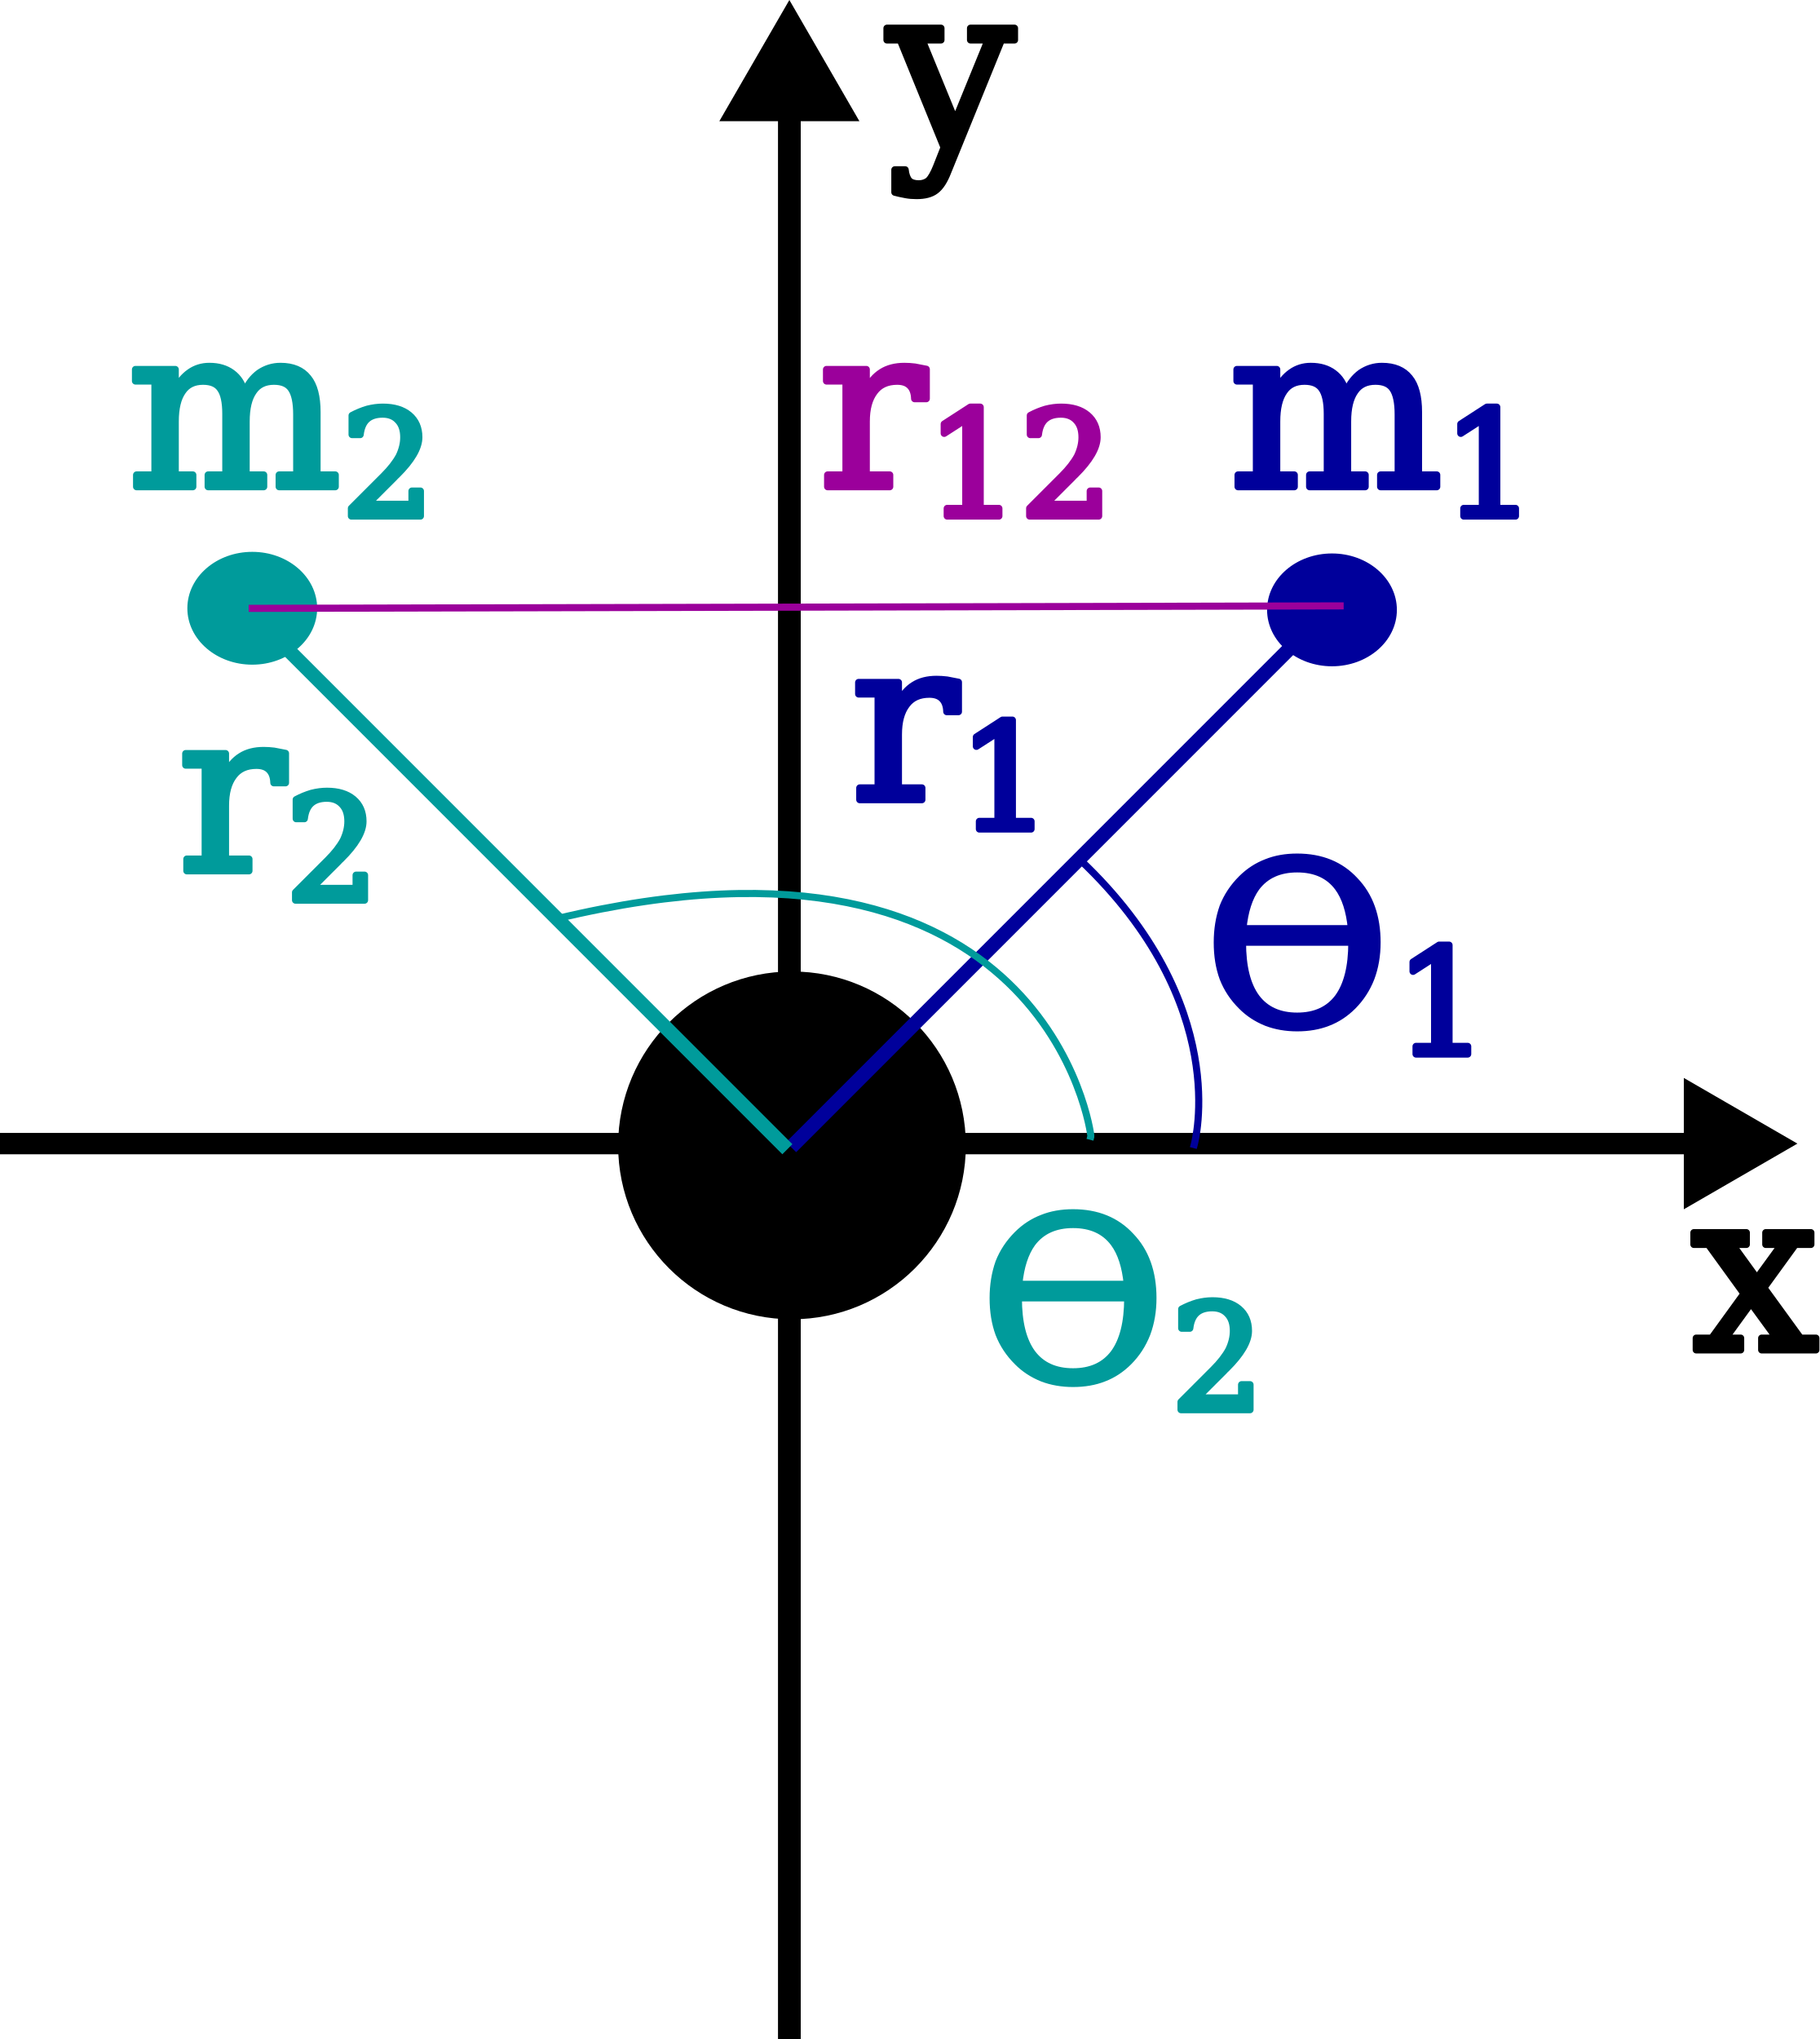
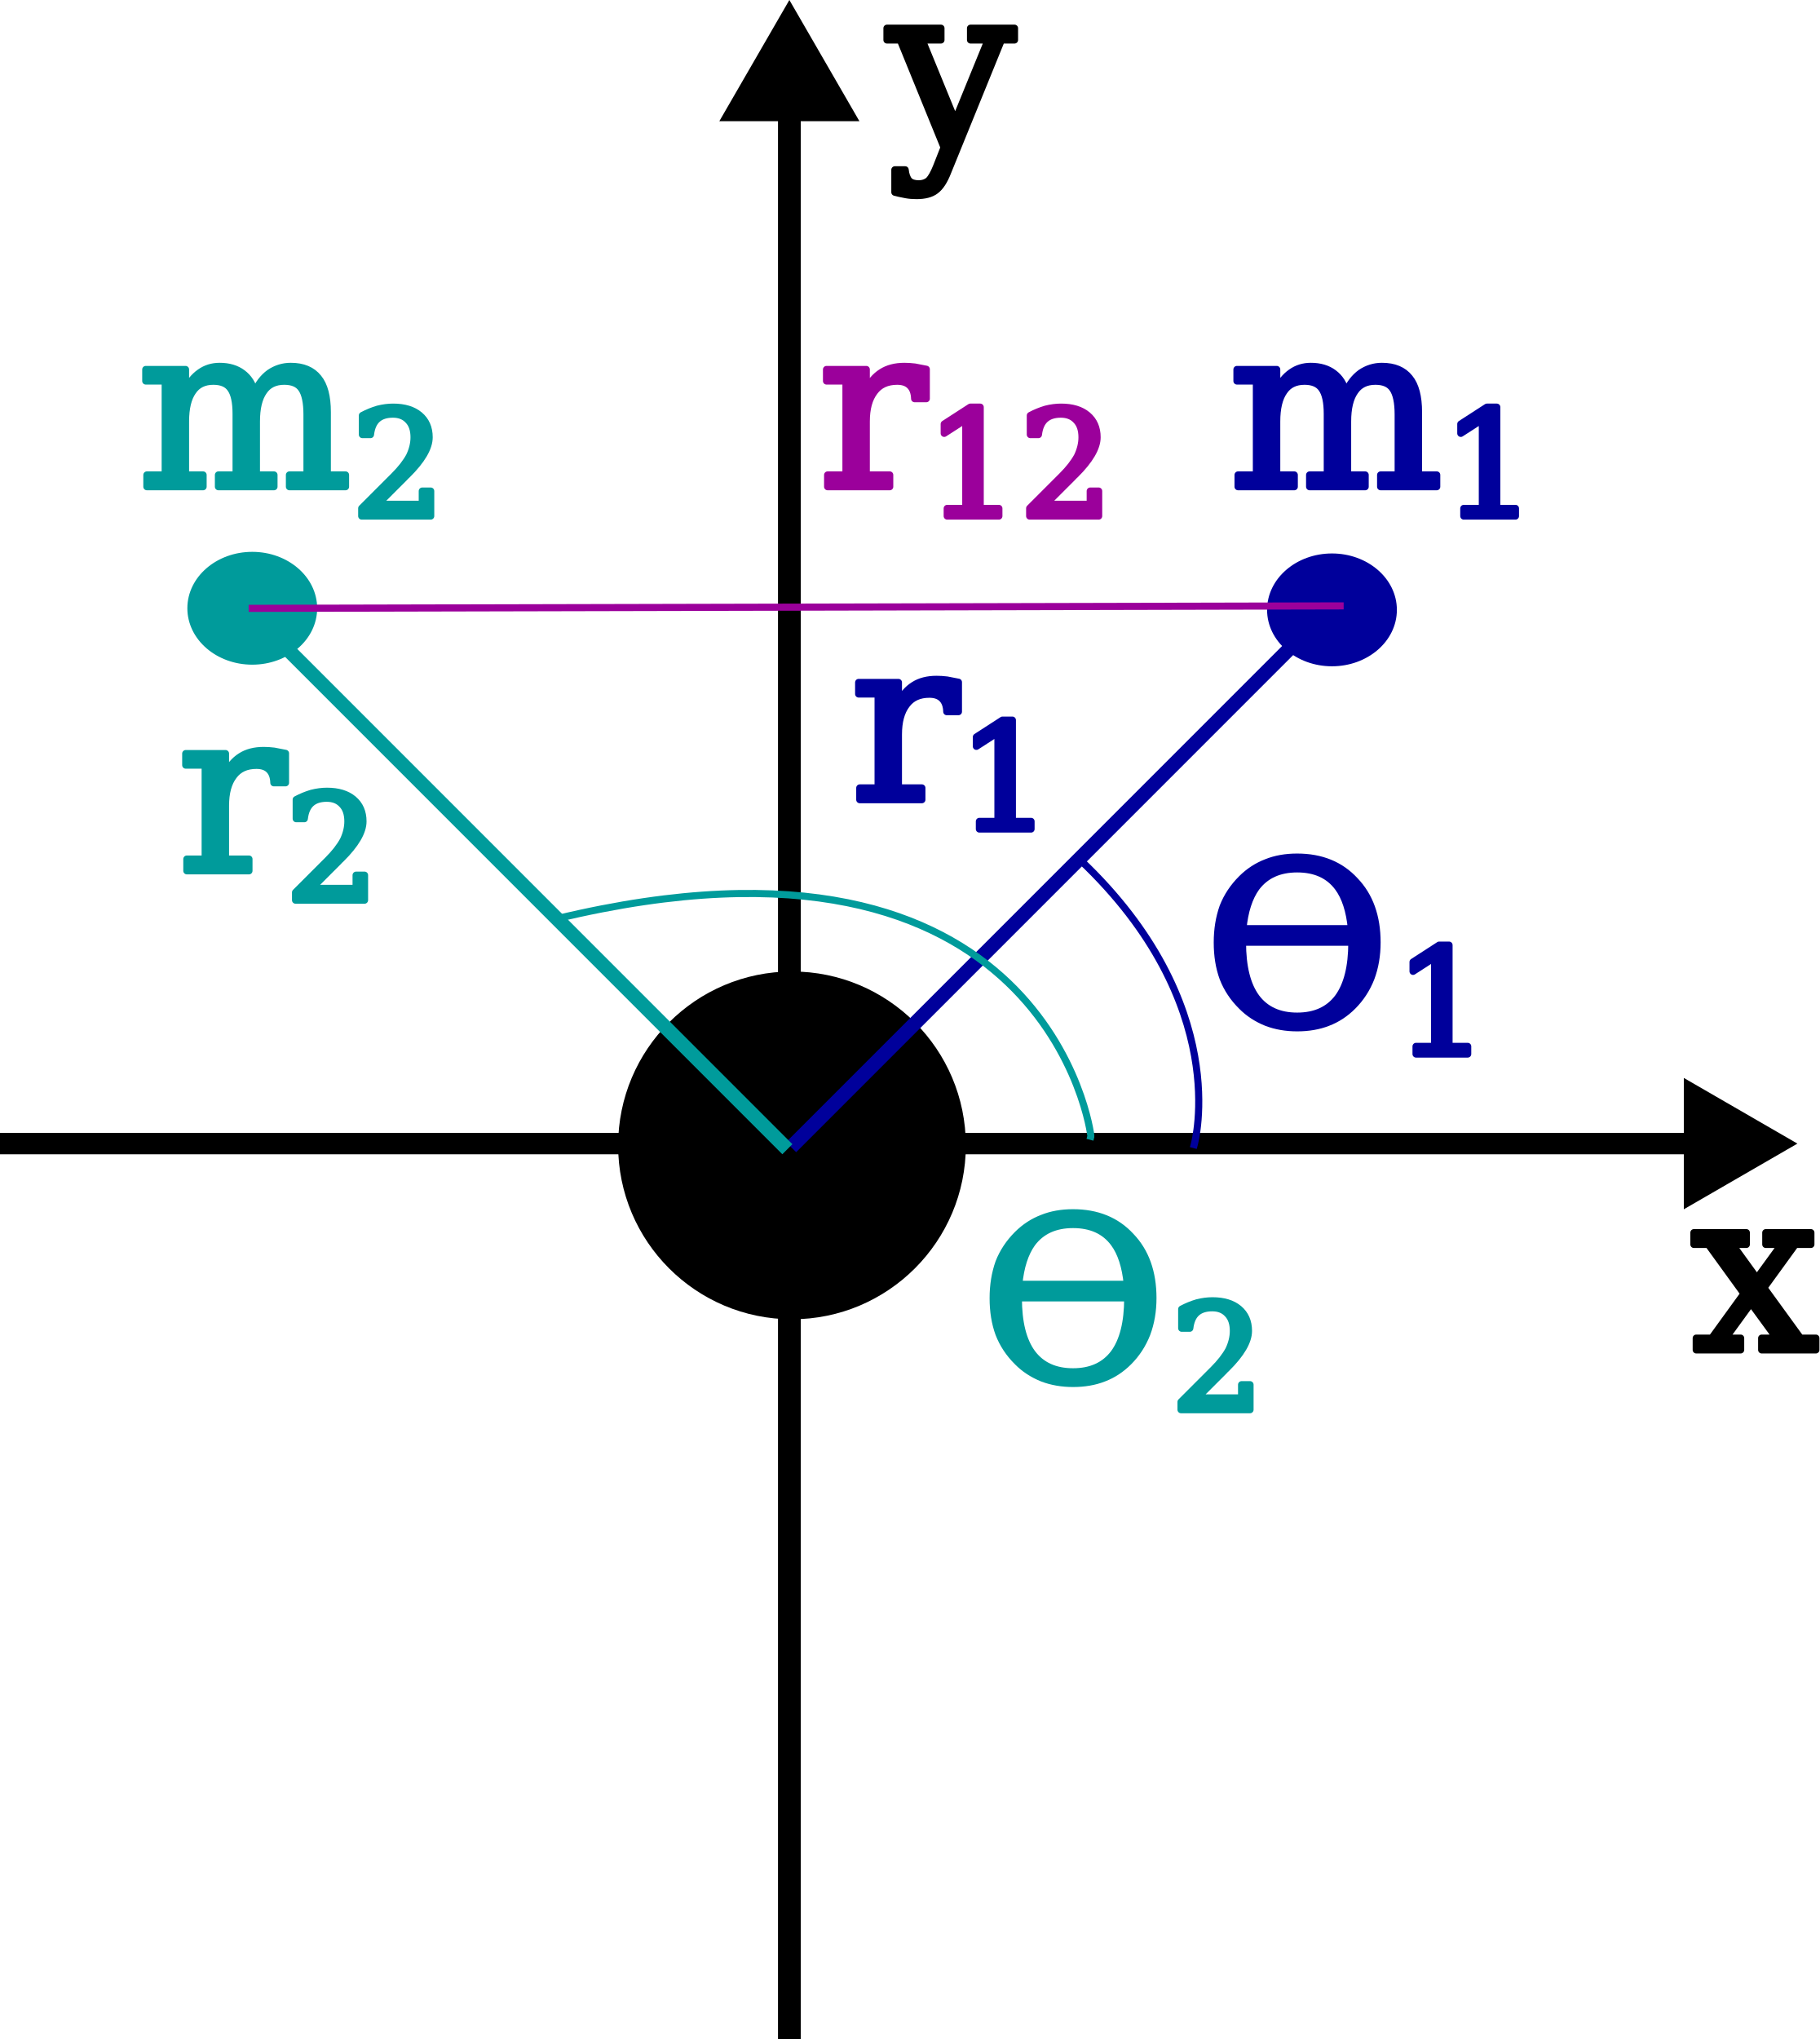
<svg xmlns="http://www.w3.org/2000/svg" width="255.841mm" height="286.655mm" viewBox="0 0 255.841 286.655" version="1.1" id="svg1">
  <defs id="defs1">
    <marker style="overflow:visible" id="Triangle" refX="0" refY="0" orient="auto-start-reverse" markerWidth="1" markerHeight="1" viewBox="0 0 1 1" preserveAspectRatio="xMidYMid">
      <path transform="scale(0.5)" style="fill:context-stroke;fill-rule:evenodd;stroke:context-stroke;stroke-width:1pt" d="M 5.77,0 -2.88,5 V -5 Z" id="path135" />
    </marker>
    <marker style="overflow:visible" id="marker10" refX="0" refY="0" orient="auto-start-reverse" markerWidth="1" markerHeight="1" viewBox="0 0 1 1" preserveAspectRatio="xMidYMid">
      <path transform="scale(0.5)" style="fill:context-stroke;fill-rule:evenodd;stroke:context-stroke;stroke-width:1pt" d="M 5.77,0 -2.88,5 V -5 Z" id="path10" />
    </marker>
    <linearGradient id="swatch8">
      <stop style="stop-color:#000000;stop-opacity:1;" offset="0" id="stop8" />
    </linearGradient>
    <marker style="overflow:visible" id="marker10-7" refX="0" refY="0" orient="auto-start-reverse" markerWidth="1" markerHeight="1" viewBox="0 0 1 1" preserveAspectRatio="xMidYMid">
      <path transform="scale(0.5)" style="fill:context-stroke;fill-rule:evenodd;stroke:context-stroke;stroke-width:1pt" d="M 5.77,0 -2.88,5 V -5 Z" id="path10-9" />
    </marker>
    <marker style="overflow:visible" id="Triangle-2" refX="0" refY="0" orient="auto-start-reverse" markerWidth="1" markerHeight="1" viewBox="0 0 1 1" preserveAspectRatio="xMidYMid">
      <path transform="scale(0.5)" style="fill:context-stroke;fill-rule:evenodd;stroke:context-stroke;stroke-width:1pt" d="M 5.77,0 -2.88,5 V -5 Z" id="path135-8" />
    </marker>
  </defs>
  <g id="layer1" transform="translate(0,34.01187)">
    <path style="fill:#000000;fill-opacity:1;stroke:#000000;stroke-width:3.2;stroke-linecap:square;stroke-linejoin:round;stroke-dasharray:none;stroke-opacity:1;marker-end:url(#marker10)" d="m 111,251.043 c 0,-273.297 0,-273.692 0,-273.692" id="path9" />
    <path style="fill:#000000;fill-opacity:1;stroke:#000000;stroke-width:3;stroke-linecap:square;stroke-linejoin:round;stroke-dasharray:none;stroke-opacity:1;marker-end:url(#marker10-7)" d="m 1.5,126.763 c 240.248,0 240.596,0 240.596,0" id="path9-2" />
    <circle style="fill:#000000;fill-opacity:1;stroke:#000000;stroke-width:3;stroke-linecap:square;stroke-linejoin:round;stroke-dasharray:none;stroke-opacity:1" id="path11" cx="111.368" cy="127.013" r="22.947" />
    <ellipse style="fill:#00009b;fill-opacity:1;stroke:#00009b;stroke-width:1;stroke-linecap:square;stroke-linejoin:round;stroke-dasharray:none;stroke-opacity:1" id="path11-7" cx="187.301" cy="51.728" rx="8.626" ry="7.431" />
    <ellipse style="fill:#009b9b;fill-opacity:1;stroke:#009b9b;stroke-width:1;stroke-linecap:square;stroke-linejoin:round;stroke-dasharray:none;stroke-opacity:1" id="path11-7-3" cx="35.472" cy="51.501" rx="8.626" ry="7.431" />
    <path style="fill:#00009b;fill-opacity:1;stroke:#00009b;stroke-width:2;stroke-linecap:square;stroke-linejoin:round;stroke-dasharray:none;stroke-opacity:1;marker-end:url(#Triangle)" d="M 111.954,126.556 C 186.705,51.805 186.705,51.805 186.705,51.805" id="path12" />
    <path style="fill:#009b9b;fill-opacity:1;stroke:#009b9b;stroke-width:2;stroke-linecap:square;stroke-linejoin:round;stroke-dasharray:none;stroke-opacity:1;marker-end:url(#Triangle-2)" d="M 110.013,126.845 C 35.261,52.093 35.261,52.093 35.261,52.093" id="path12-3" />
    <text xml:space="preserve" style="font-size:31.75px;font-family:'DejaVu Math TeX Gyre';-inkscape-font-specification:'DejaVu Math TeX Gyre, Normal';writing-mode:lr-tb;direction:ltr;fill:#00009b;fill-opacity:1;stroke:#00009b;stroke-width:1;stroke-linecap:square;stroke-linejoin:round;stroke-dasharray:none;stroke-opacity:1" x="119.603" y="78.411" id="text12">
      <tspan id="tspan12" style="font-size:31.75px;fill:#00009b;fill-opacity:1;stroke:#00009b;stroke-width:1;stroke-opacity:1" x="119.603" y="78.411">r<tspan style="font-size:65%;baseline-shift:sub;fill:#00009b;fill-opacity:1;stroke:#00009b;stroke-opacity:1" id="tspan1">1</tspan>
      </tspan>
    </text>
    <text xml:space="preserve" style="font-size:31.75px;font-family:'DejaVu Math TeX Gyre';-inkscape-font-specification:'DejaVu Math TeX Gyre, Normal';writing-mode:lr-tb;direction:ltr;fill:#009b9b;fill-opacity:1;stroke:#009b9b;stroke-width:1;stroke-linecap:square;stroke-linejoin:round;stroke-dasharray:none;stroke-opacity:1" x="24.975" y="88.411" id="text12-8">
      <tspan id="tspan12-4" style="font-size:31.75px;fill:#009b9b;fill-opacity:1;stroke:#009b9b;stroke-width:1;stroke-opacity:1" x="24.975" y="88.411">r<tspan style="font-size:65%;baseline-shift:sub;fill:#009b9b;fill-opacity:1;stroke:#009b9b;stroke-opacity:1" id="tspan1-5">2</tspan>
      </tspan>
    </text>
    <text xml:space="preserve" style="font-size:31.75px;font-family:'DejaVu Math TeX Gyre';-inkscape-font-specification:'DejaVu Math TeX Gyre, Normal';writing-mode:lr-tb;direction:ltr;fill:#000000;fill-opacity:1;stroke:#000000;stroke-width:1;stroke-linecap:square;stroke-linejoin:round;stroke-dasharray:none;stroke-opacity:1" x="237.815" y="155.762" id="text13">
      <tspan id="tspan13" style="font-size:31.75px;stroke-width:1" x="237.815" y="155.762">x</tspan>
    </text>
    <text xml:space="preserve" style="font-size:31.75px;font-family:'DejaVu Math TeX Gyre';-inkscape-font-specification:'DejaVu Math TeX Gyre, Normal';writing-mode:lr-tb;direction:ltr;fill:#000000;fill-opacity:1;stroke:#000000;stroke-width:1;stroke-linecap:square;stroke-linejoin:round;stroke-dasharray:none;stroke-opacity:1" x="124.818" y="-13.56" id="text14">
      <tspan id="tspan14" style="font-size:31.75px;stroke-width:1" x="124.818" y="-13.56">y</tspan>
    </text>
    <text xml:space="preserve" style="font-size:31.75px;font-family:'DejaVu Math TeX Gyre';-inkscape-font-specification:'DejaVu Math TeX Gyre, Normal';writing-mode:lr-tb;direction:ltr;fill:#00009b;fill-opacity:1;stroke:#00009b;stroke-width:1;stroke-linecap:square;stroke-linejoin:round;stroke-dasharray:none;stroke-opacity:1" x="168.626" y="110.047" id="text15">
      <tspan id="tspan15" style="fill:#00009b;fill-opacity:1;stroke:#00009b;stroke-width:1;stroke-opacity:1" x="168.626" y="110.047">ϴ<tspan style="font-size:65%;baseline-shift:sub;fill:#00009b;fill-opacity:1;stroke:#00009b;stroke-opacity:1" id="tspan2">1</tspan>
      </tspan>
    </text>
    <text xml:space="preserve" style="font-size:31.75px;font-family:'DejaVu Math TeX Gyre';-inkscape-font-specification:'DejaVu Math TeX Gyre, Normal';writing-mode:lr-tb;direction:ltr;fill:#009b9b;fill-opacity:1;stroke:#009b9b;stroke-width:1;stroke-linecap:square;stroke-linejoin:round;stroke-dasharray:none;stroke-opacity:1" x="137.109" y="160.047" id="text15-6">
      <tspan id="tspan15-1" style="fill:#009b9b;fill-opacity:1;stroke:#009b9b;stroke-width:1;stroke-opacity:1" x="137.109" y="160.047">ϴ<tspan style="font-size:65%;baseline-shift:sub;fill:#009b9b;fill-opacity:1;stroke:#009b9b;stroke-opacity:1" id="tspan2-5">2</tspan>
      </tspan>
    </text>
    <path style="fill:none;fill-opacity:1;stroke:#00009b;stroke-width:1;stroke-linecap:square;stroke-linejoin:round;stroke-dasharray:none;stroke-opacity:1" d="m 151.937,86.921 c 21.393,20.271 16.06,39.73 15.993,39.983" id="path15" />
    <path style="fill:none;fill-opacity:1;stroke:#009b9b;stroke-width:1;stroke-linecap:square;stroke-linejoin:round;stroke-dasharray:none;stroke-opacity:1" d="M 78.297,95.145 C 147.322,78.562 153.462,125.487 153.396,125.741" id="path15-0" />
    <text xml:space="preserve" style="font-size:31.75px;font-family:'DejaVu Math TeX Gyre';-inkscape-font-specification:'DejaVu Math TeX Gyre, Normal';writing-mode:lr-tb;direction:ltr;fill:#00009b;fill-opacity:1;stroke:#00009b;stroke-width:1;stroke-linecap:square;stroke-linejoin:round;stroke-opacity:1" x="172.798" y="34.411" id="text3">
      <tspan id="tspan3" style="font-size:31.75px;fill:#00009b;fill-opacity:1;stroke:#00009b;stroke-width:1;stroke-opacity:1" x="172.798" y="34.411">m<tspan style="font-size:65%;baseline-shift:sub;fill:#00009b;fill-opacity:1;stroke:#00009b;stroke-opacity:1" id="tspan4">1</tspan>
      </tspan>
    </text>
-     <text xml:space="preserve" style="font-size:31.75px;font-family:'DejaVu Math TeX Gyre';-inkscape-font-specification:'DejaVu Math TeX Gyre, Normal';writing-mode:lr-tb;direction:ltr;fill:#009b9b;fill-opacity:1;stroke:#009b9b;stroke-width:1;stroke-linecap:square;stroke-linejoin:round;stroke-opacity:1" x="17.91" y="34.411" id="text3-5">
-       <tspan id="tspan3-6" style="font-size:31.75px;fill:#009b9b;fill-opacity:1;stroke:#009b9b;stroke-width:1;stroke-opacity:1" x="17.91" y="34.411">m<tspan style="font-size:65%;baseline-shift:sub;fill:#009b9b;fill-opacity:1;stroke:#009b9b;stroke-opacity:1" id="tspan5">2</tspan>
+     <text xml:space="preserve" style="font-size:31.75px;font-family:'DejaVu Math TeX Gyre';-inkscape-font-specification:'DejaVu Math TeX Gyre, Normal';writing-mode:lr-tb;direction:ltr;fill:#009b9b;fill-opacity:1;stroke:#009b9b;stroke-width:1;stroke-linecap:square;stroke-linejoin:round;stroke-opacity:1" x="19.357" y="34.411" id="text3-5">
+       <tspan id="tspan3-6" style="font-size:31.75px;fill:#009b9b;fill-opacity:1;stroke:#009b9b;stroke-width:1;stroke-opacity:1" x="19.357" y="34.411">m<tspan style="font-size:65%;baseline-shift:sub;fill:#009b9b;fill-opacity:1;stroke:#009b9b;stroke-opacity:1" id="tspan5">2</tspan>
      </tspan>
    </text>
    <path style="fill:#000000;fill-opacity:1;stroke:#9b009b;stroke-width:1;stroke-linecap:square;stroke-linejoin:round;stroke-opacity:1" d="M 35.464,51.515 188.444,51.167" id="path5" />
    <text xml:space="preserve" style="font-size:31.75px;font-family:'DejaVu Math TeX Gyre';-inkscape-font-specification:'DejaVu Math TeX Gyre, Normal';writing-mode:lr-tb;direction:ltr;fill:#9b009b;fill-opacity:1;stroke:#9b009b;stroke-width:1;stroke-linecap:square;stroke-linejoin:round;stroke-opacity:1" x="115.083" y="34.411" id="text6">
      <tspan id="tspan6" style="fill:#9b009b;fill-opacity:1;stroke:#9b009b;stroke-width:1;stroke-opacity:1" x="115.083" y="34.411">r<tspan style="font-size:65%;baseline-shift:sub;fill:#9b009b;fill-opacity:1;stroke:#9b009b;stroke-opacity:1" id="tspan7">12</tspan>
      </tspan>
    </text>
  </g>
</svg>
